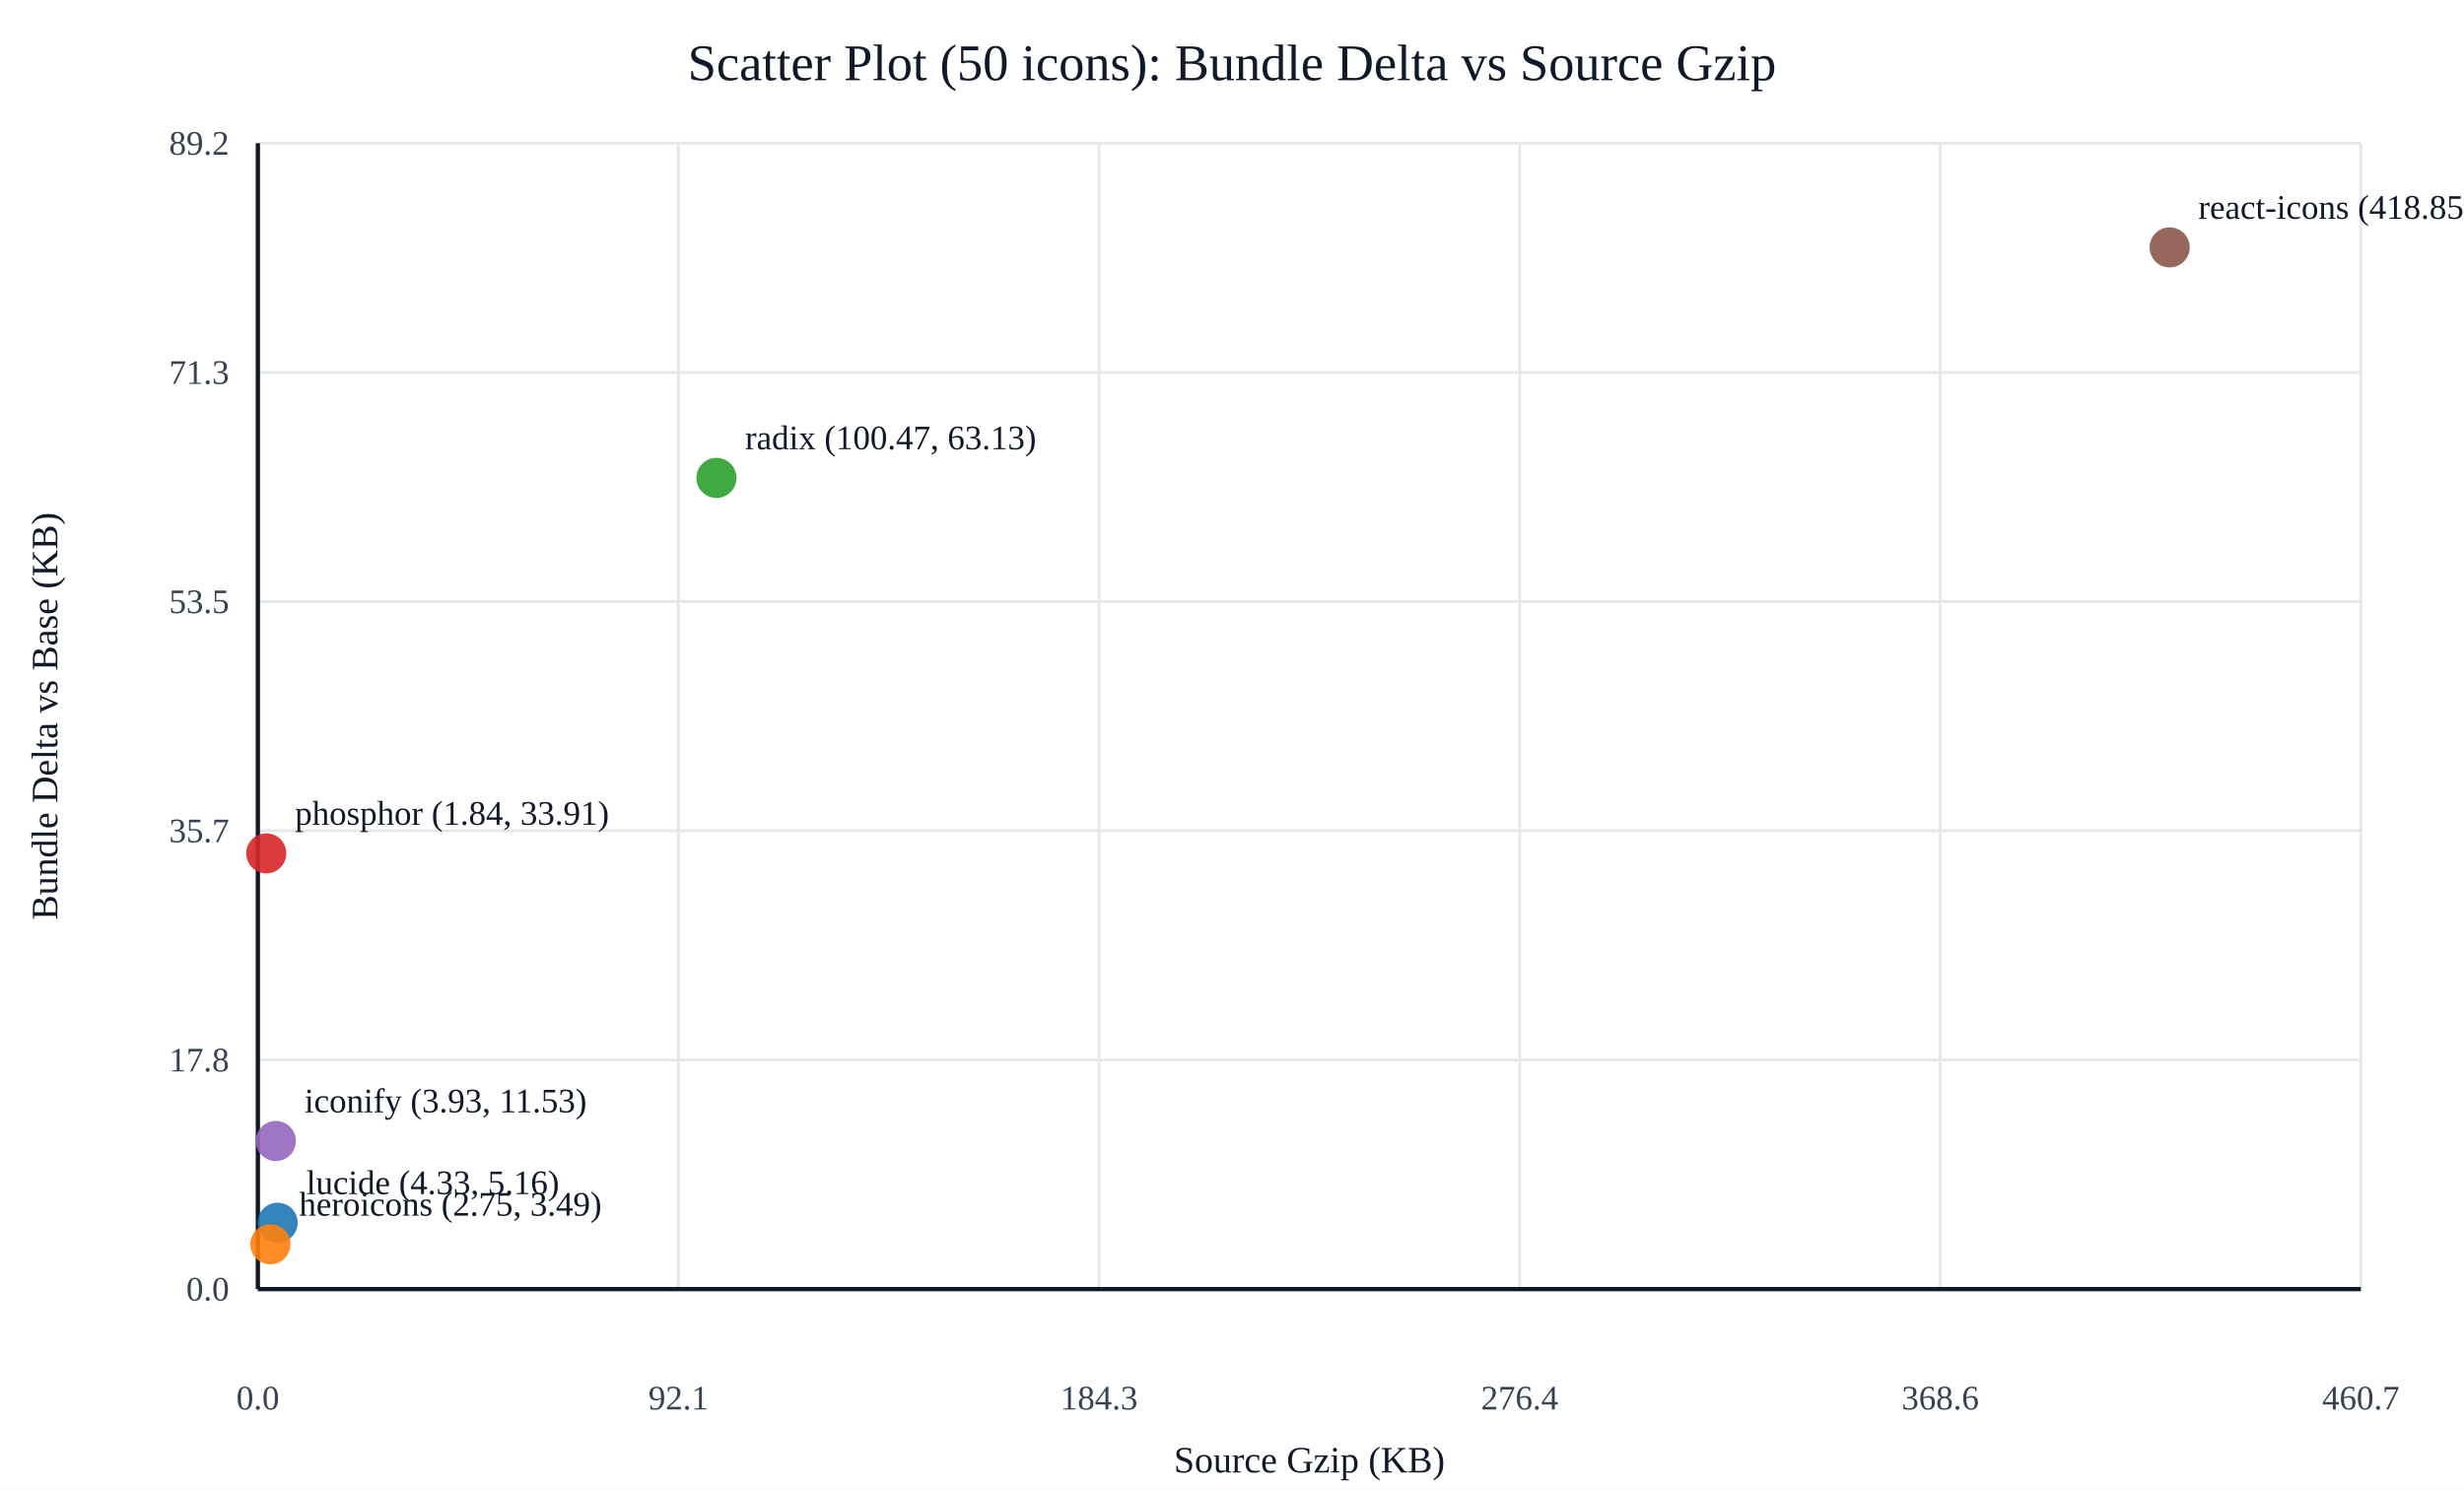
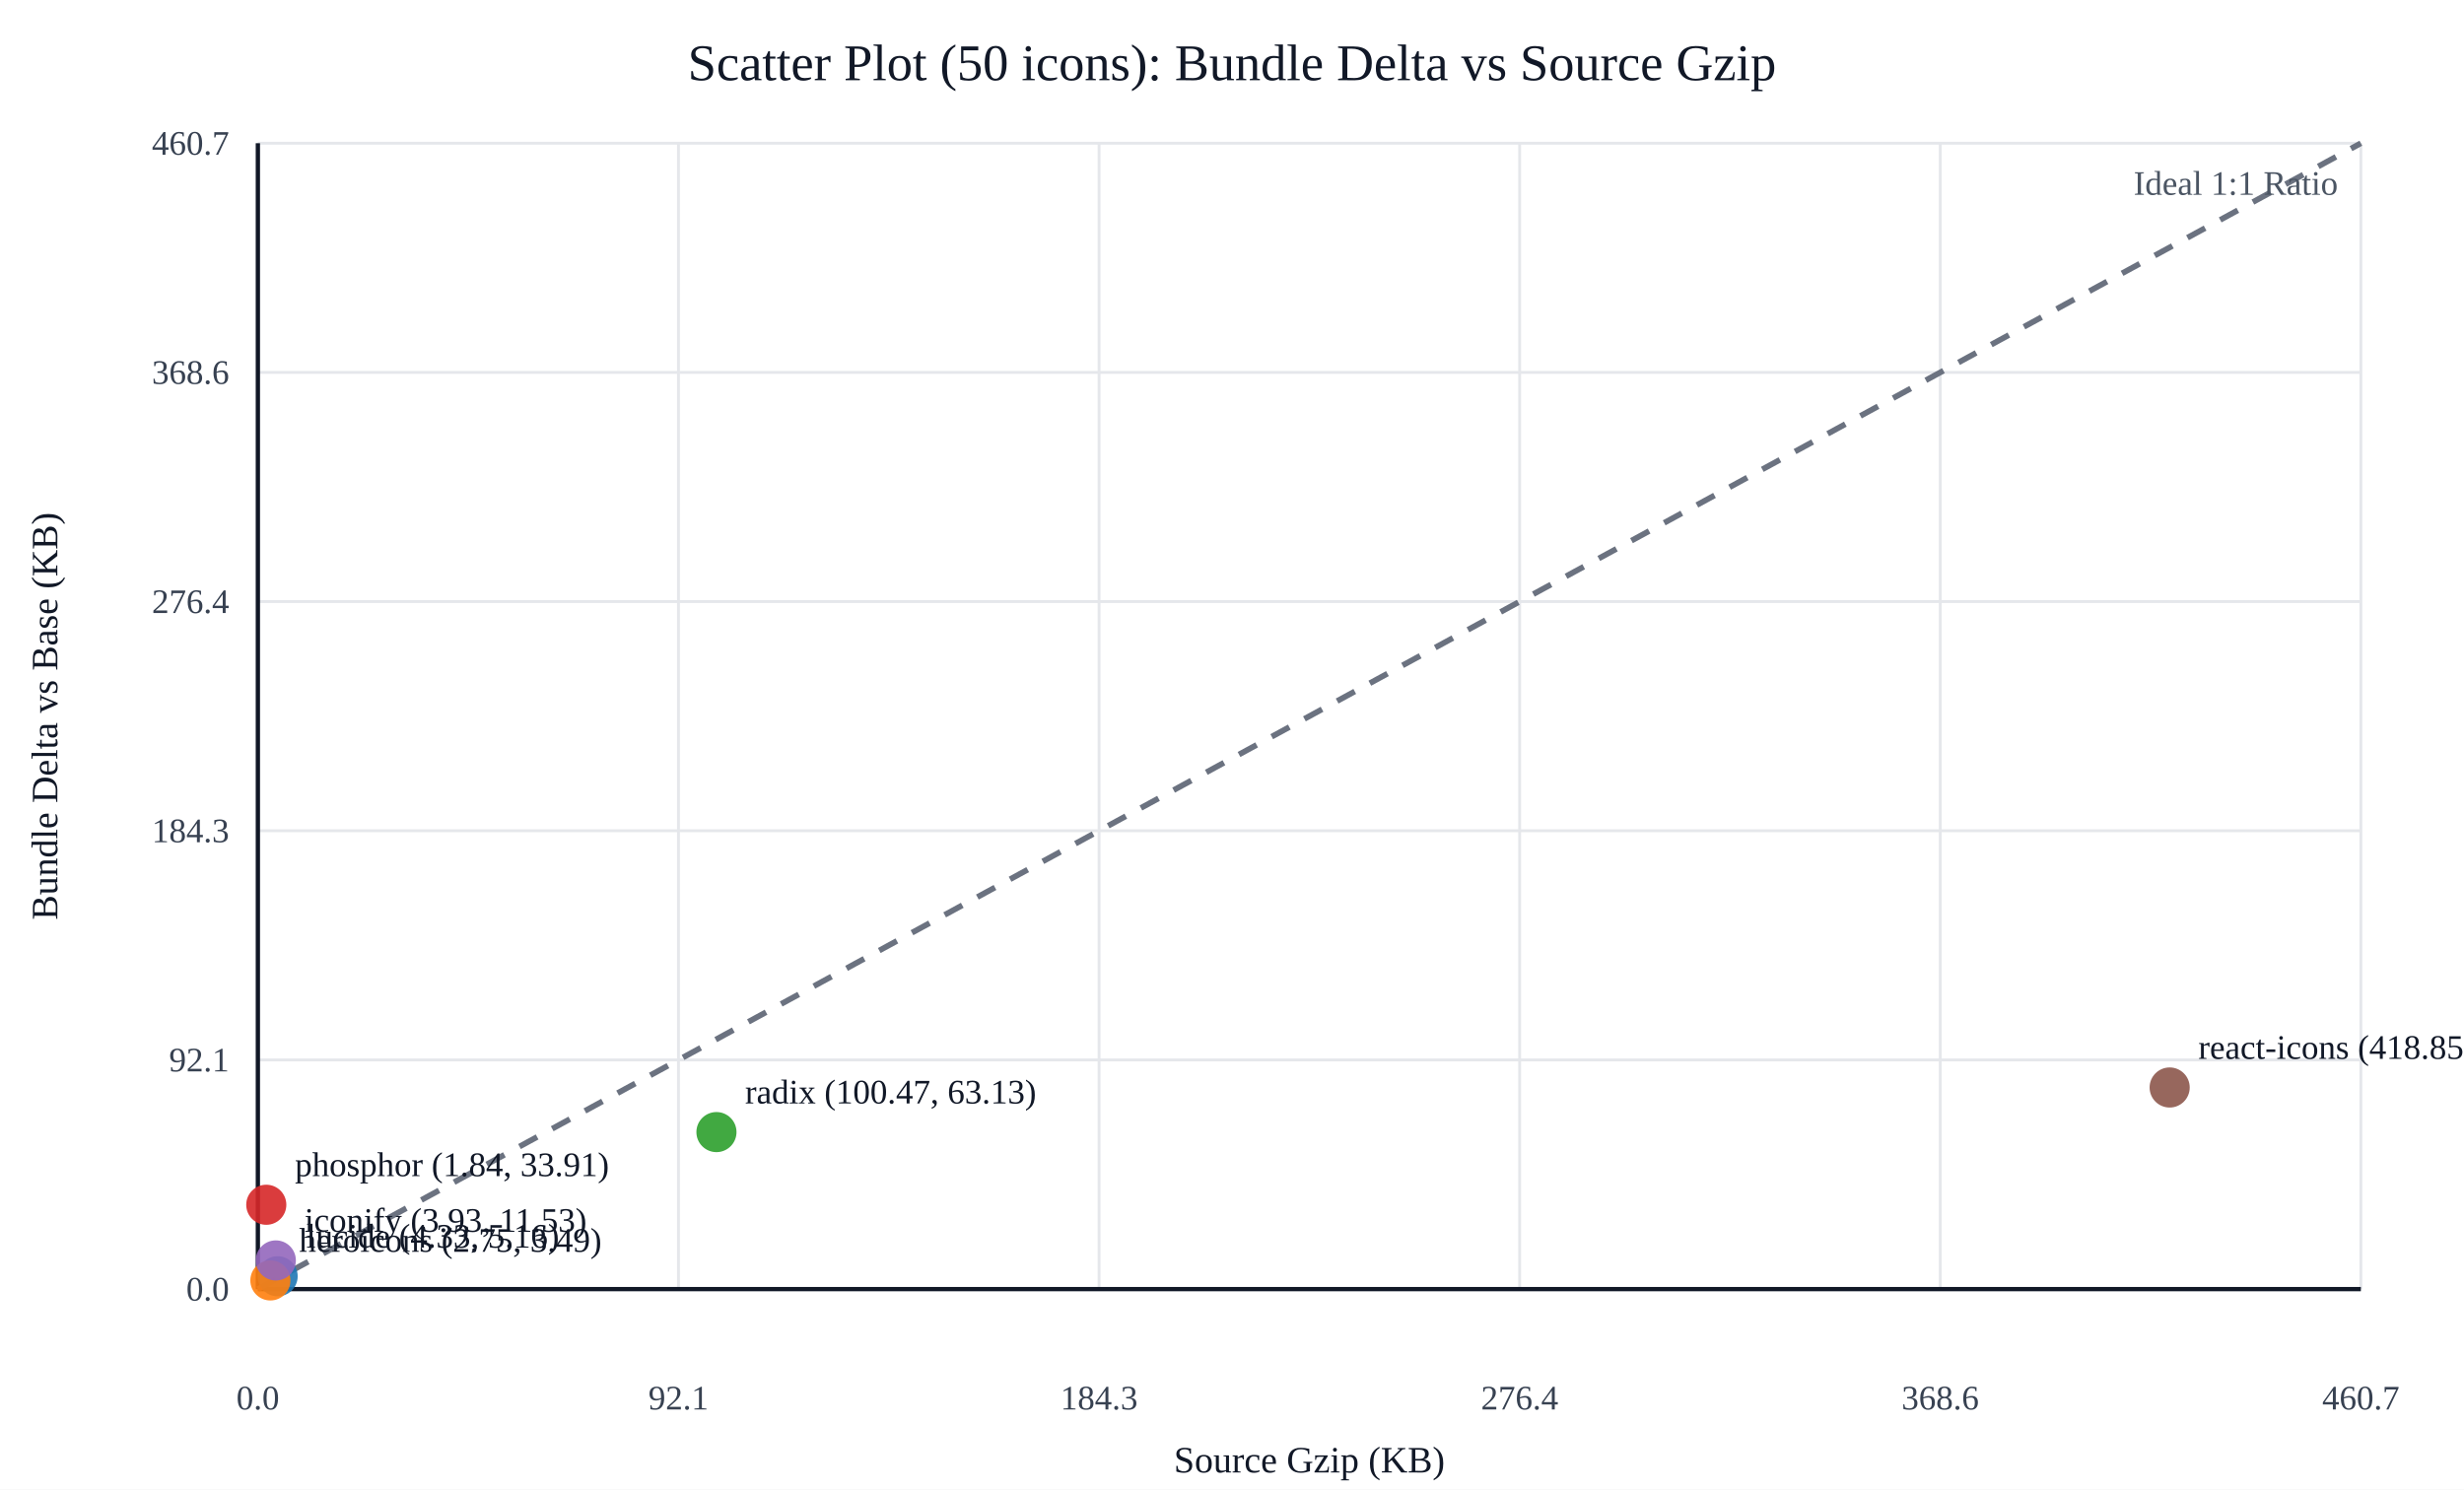
<svg xmlns="http://www.w3.org/2000/svg" width="860" height="520" viewBox="0 0 860 520" role="img" aria-label="Scatter plot for 50 icons">
  <rect x="0" y="0" width="860" height="520" fill="#ffffff" />
  <text x="430" y="28" text-anchor="middle" font-size="18" fill="#111827">Scatter Plot (50 icons): Bundle Delta vs Source Gzip</text>
  <line x1="90.00" y1="50" x2="90.00" y2="450" stroke="#e5e7eb" stroke-width="1" />
  <line x1="236.80" y1="50" x2="236.80" y2="450" stroke="#e5e7eb" stroke-width="1" />
  <line x1="383.60" y1="50" x2="383.60" y2="450" stroke="#e5e7eb" stroke-width="1" />
  <line x1="530.40" y1="50" x2="530.40" y2="450" stroke="#e5e7eb" stroke-width="1" />
  <line x1="677.20" y1="50" x2="677.20" y2="450" stroke="#e5e7eb" stroke-width="1" />
  <line x1="824.00" y1="50" x2="824.00" y2="450" stroke="#e5e7eb" stroke-width="1" />
  <line x1="90" y1="450.00" x2="824" y2="450.00" stroke="#e5e7eb" stroke-width="1" />
  <line x1="90" y1="370.00" x2="824" y2="370.00" stroke="#e5e7eb" stroke-width="1" />
  <line x1="90" y1="290.00" x2="824" y2="290.00" stroke="#e5e7eb" stroke-width="1" />
  <line x1="90" y1="210.00" x2="824" y2="210.00" stroke="#e5e7eb" stroke-width="1" />
  <line x1="90" y1="130.00" x2="824" y2="130.00" stroke="#e5e7eb" stroke-width="1" />
  <line x1="90" y1="50.00" x2="824" y2="50.00" stroke="#e5e7eb" stroke-width="1" />
  <line x1="90" y1="450" x2="824" y2="450" stroke="#111827" stroke-width="1.5" />
  <line x1="90" y1="50" x2="90" y2="450" stroke="#111827" stroke-width="1.5" />
+   <line x1="90.00" y1="450.00" x2="824.00" y2="50.00" stroke="#6b7280" stroke-width="2" stroke-dasharray="7 6" />
+   <text x="816.00" y="68.00" text-anchor="end" font-size="12" fill="#4b5563">Ideal 1:1 Ratio</text>
  <text x="90.00" y="492" text-anchor="middle" font-size="12" fill="#374151">0.0</text>
  <text x="236.80" y="492" text-anchor="middle" font-size="12" fill="#374151">92.1</text>
  <text x="383.60" y="492" text-anchor="middle" font-size="12" fill="#374151">184.3</text>
  <text x="530.40" y="492" text-anchor="middle" font-size="12" fill="#374151">276.4</text>
  <text x="677.20" y="492" text-anchor="middle" font-size="12" fill="#374151">368.6</text>
  <text x="824.00" y="492" text-anchor="middle" font-size="12" fill="#374151">460.7</text>
  <text x="80" y="454.00" text-anchor="end" font-size="12" fill="#374151">0.0</text>
-   <text x="80" y="374.00" text-anchor="end" font-size="12" fill="#374151">17.8</text>
-   <text x="80" y="294.00" text-anchor="end" font-size="12" fill="#374151">35.7</text>
-   <text x="80" y="214.00" text-anchor="end" font-size="12" fill="#374151">53.5</text>
-   <text x="80" y="134.00" text-anchor="end" font-size="12" fill="#374151">71.3</text>
-   <text x="80" y="54.00" text-anchor="end" font-size="12" fill="#374151">89.2</text>
+   <text x="80" y="374.00" text-anchor="end" font-size="12" fill="#374151">92.1</text>
+   <text x="80" y="294.00" text-anchor="end" font-size="12" fill="#374151">184.3</text>
+   <text x="80" y="214.00" text-anchor="end" font-size="12" fill="#374151">276.4</text>
+   <text x="80" y="134.00" text-anchor="end" font-size="12" fill="#374151">368.6</text>
+   <text x="80" y="54.00" text-anchor="end" font-size="12" fill="#374151">460.7</text>
  <text x="457" y="514" text-anchor="middle" font-size="13" fill="#111827">Source Gzip (KB)</text>
  <text x="20" y="250" text-anchor="middle" font-size="13" fill="#111827" transform="rotate(-90 20 250)">Bundle Delta vs Base (KB)</text>
-   <circle cx="96.90" cy="426.84" r="7" fill="#1f77b4" opacity="0.9" />
-   <text x="106.90" y="416.84" font-size="12" fill="#111827">lucide (4.33, 5.16)</text>
-   <circle cx="94.37" cy="434.36" r="7" fill="#ff7f0e" opacity="0.9" />
-   <text x="104.37" y="424.36" font-size="12" fill="#111827">heroicons (2.75, 3.49)</text>
-   <circle cx="250.06" cy="166.83" r="7" fill="#2ca02c" opacity="0.9" />
-   <text x="260.06" y="156.83" font-size="12" fill="#111827">radix (100.47, 63.13)</text>
-   <circle cx="92.94" cy="297.90" r="7" fill="#d62728" opacity="0.9" />
-   <text x="102.94" y="287.90" font-size="12" fill="#111827">phosphor (1.84, 33.91)</text>
-   <circle cx="96.27" cy="398.30" r="7" fill="#9467bd" opacity="0.9" />
-   <text x="106.27" y="388.30" font-size="12" fill="#111827">iconify (3.93, 11.53)</text>
-   <circle cx="757.27" cy="86.36" r="7" fill="#8c564b" opacity="0.9" />
-   <text x="767.27" y="76.36" font-size="12" fill="#111827">react-icons (418.85, 81.07)</text>
+   <circle cx="96.90" cy="445.52" r="7" fill="#1f77b4" opacity="0.9" />
+   <text x="106.90" y="435.52" font-size="12" fill="#111827">lucide (4.33, 5.16)</text>
+   <circle cx="94.37" cy="446.97" r="7" fill="#ff7f0e" opacity="0.9" />
+   <text x="104.37" y="436.97" font-size="12" fill="#111827">heroicons (2.75, 3.49)</text>
+   <circle cx="250.06" cy="395.19" r="7" fill="#2ca02c" opacity="0.9" />
+   <text x="260.06" y="385.19" font-size="12" fill="#111827">radix (100.47, 63.13)</text>
+   <circle cx="92.94" cy="420.56" r="7" fill="#d62728" opacity="0.9" />
+   <text x="102.94" y="410.56" font-size="12" fill="#111827">phosphor (1.84, 33.91)</text>
+   <circle cx="96.27" cy="439.99" r="7" fill="#9467bd" opacity="0.9" />
+   <text x="106.27" y="429.99" font-size="12" fill="#111827">iconify (3.93, 11.53)</text>
+   <circle cx="757.27" cy="379.62" r="7" fill="#8c564b" opacity="0.9" />
+   <text x="767.27" y="369.62" font-size="12" fill="#111827">react-icons (418.85, 81.07)</text>
</svg>
